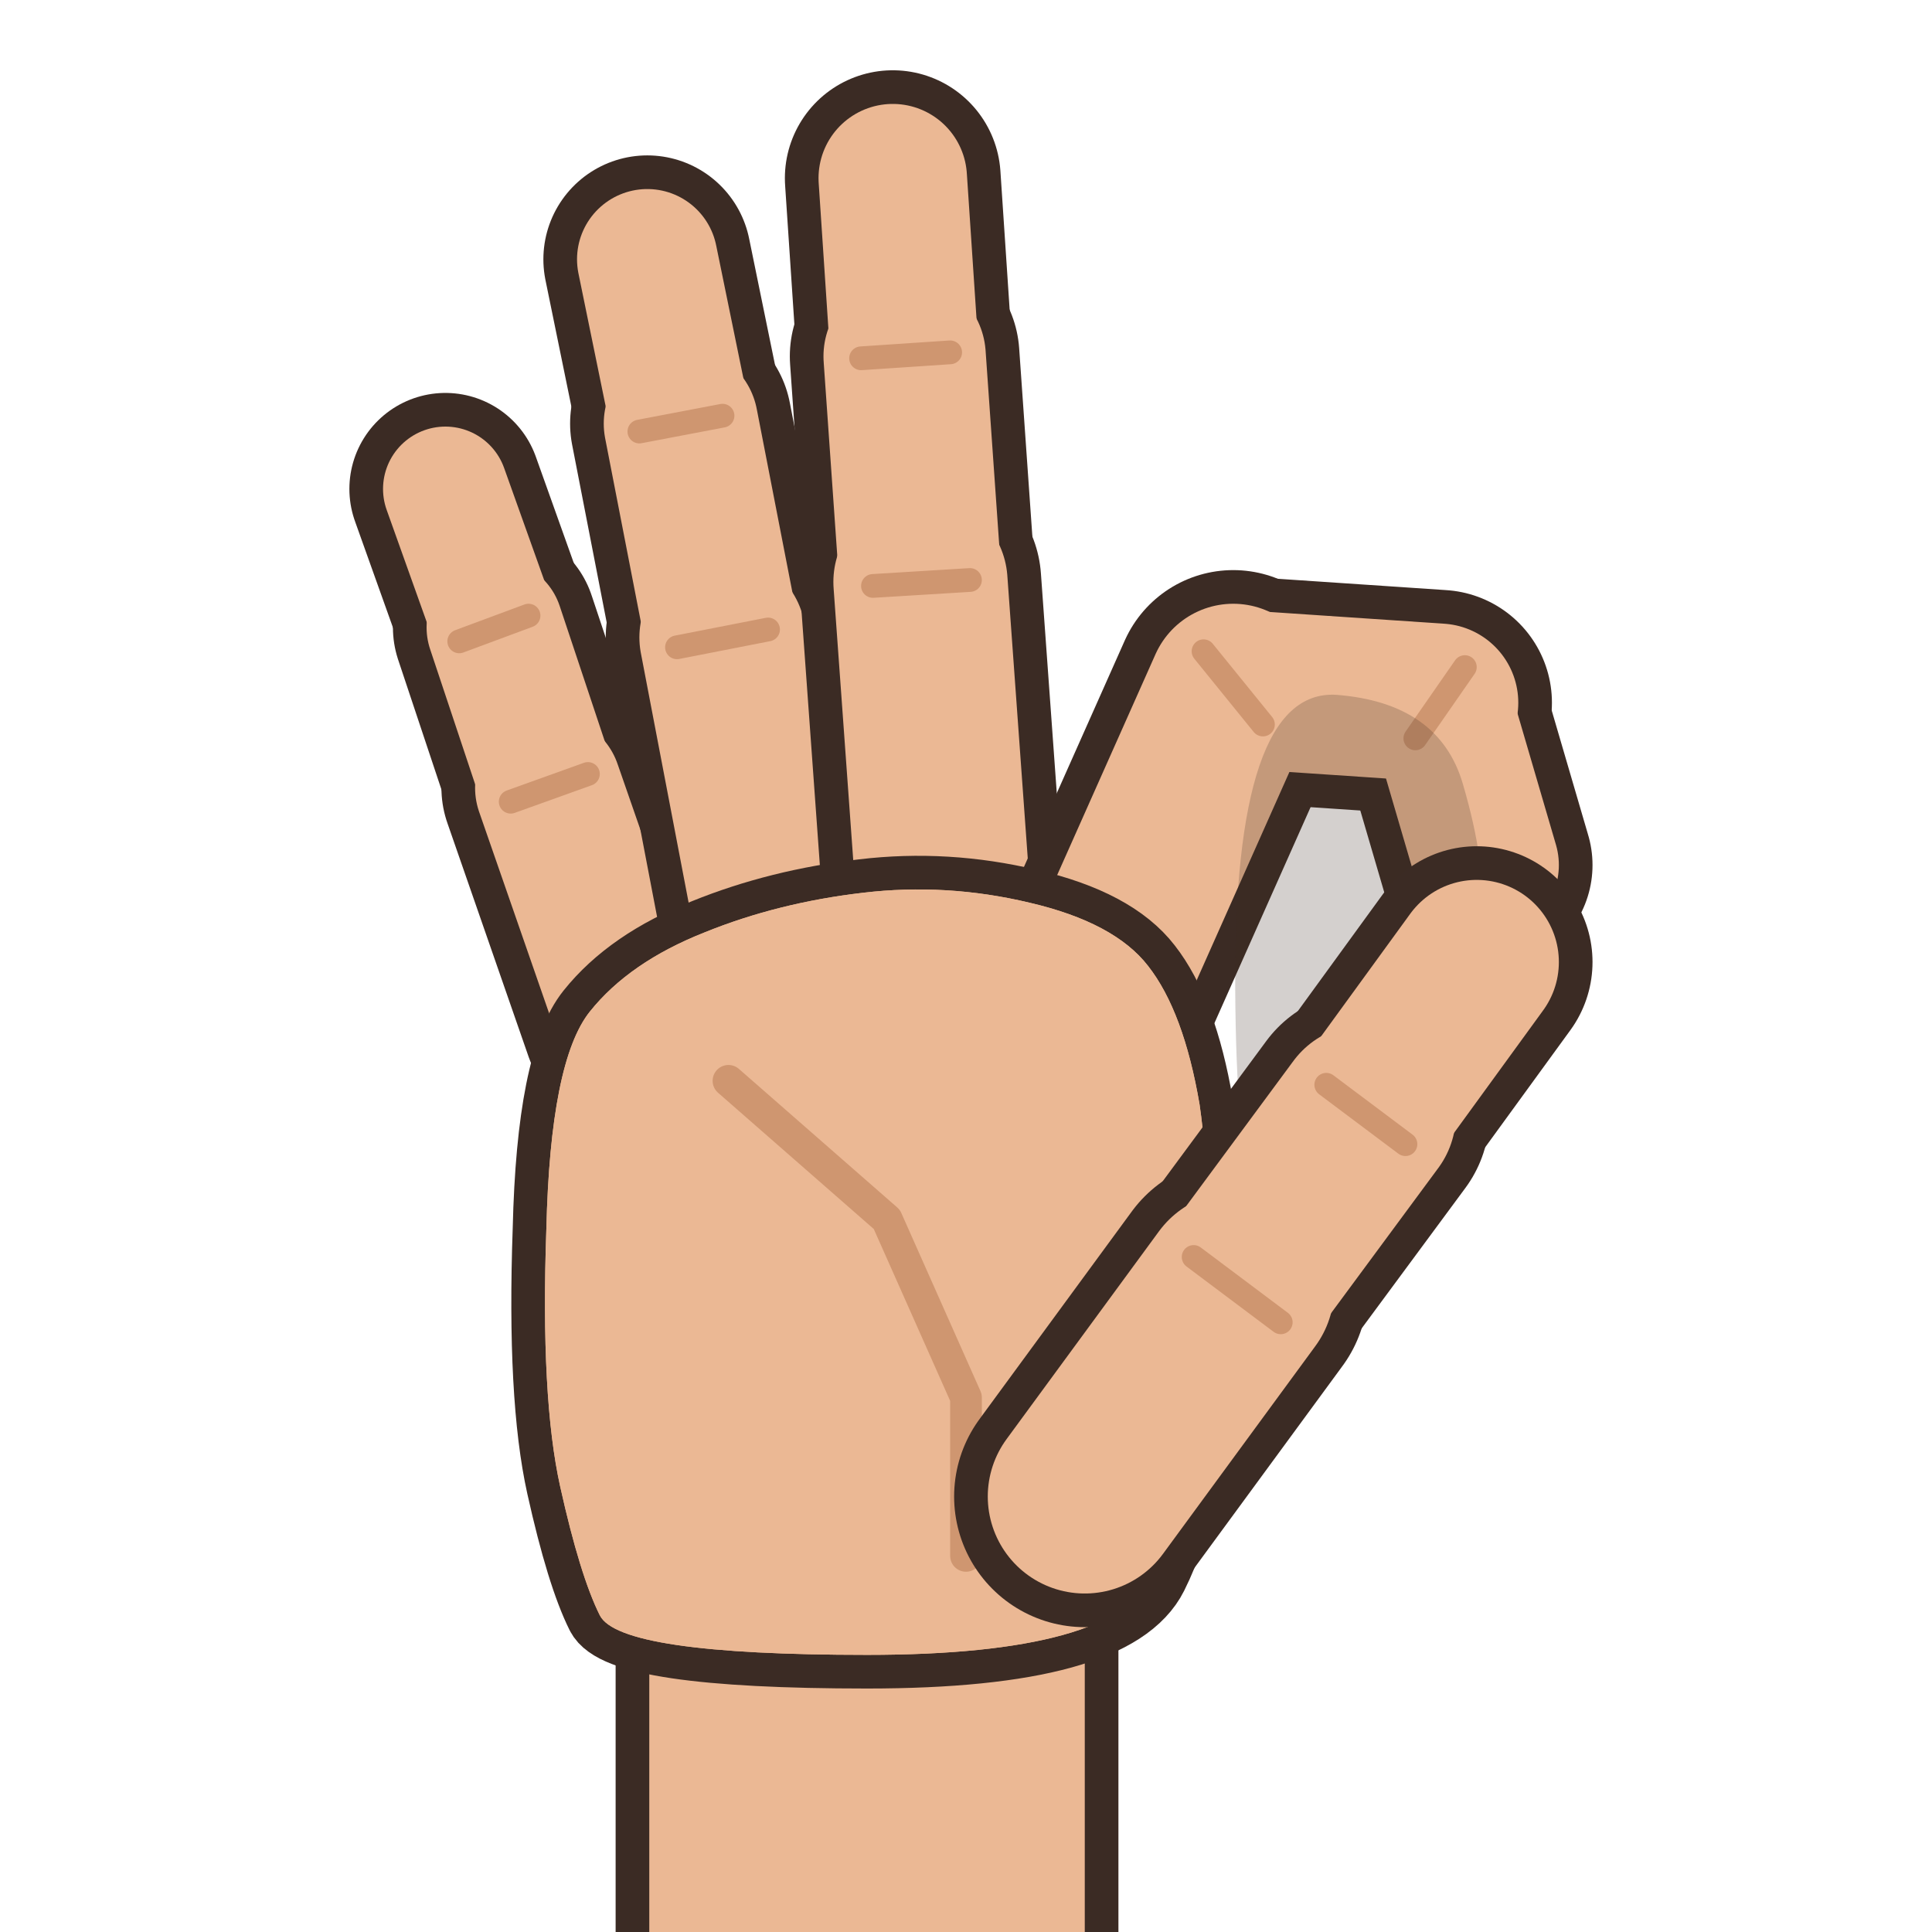
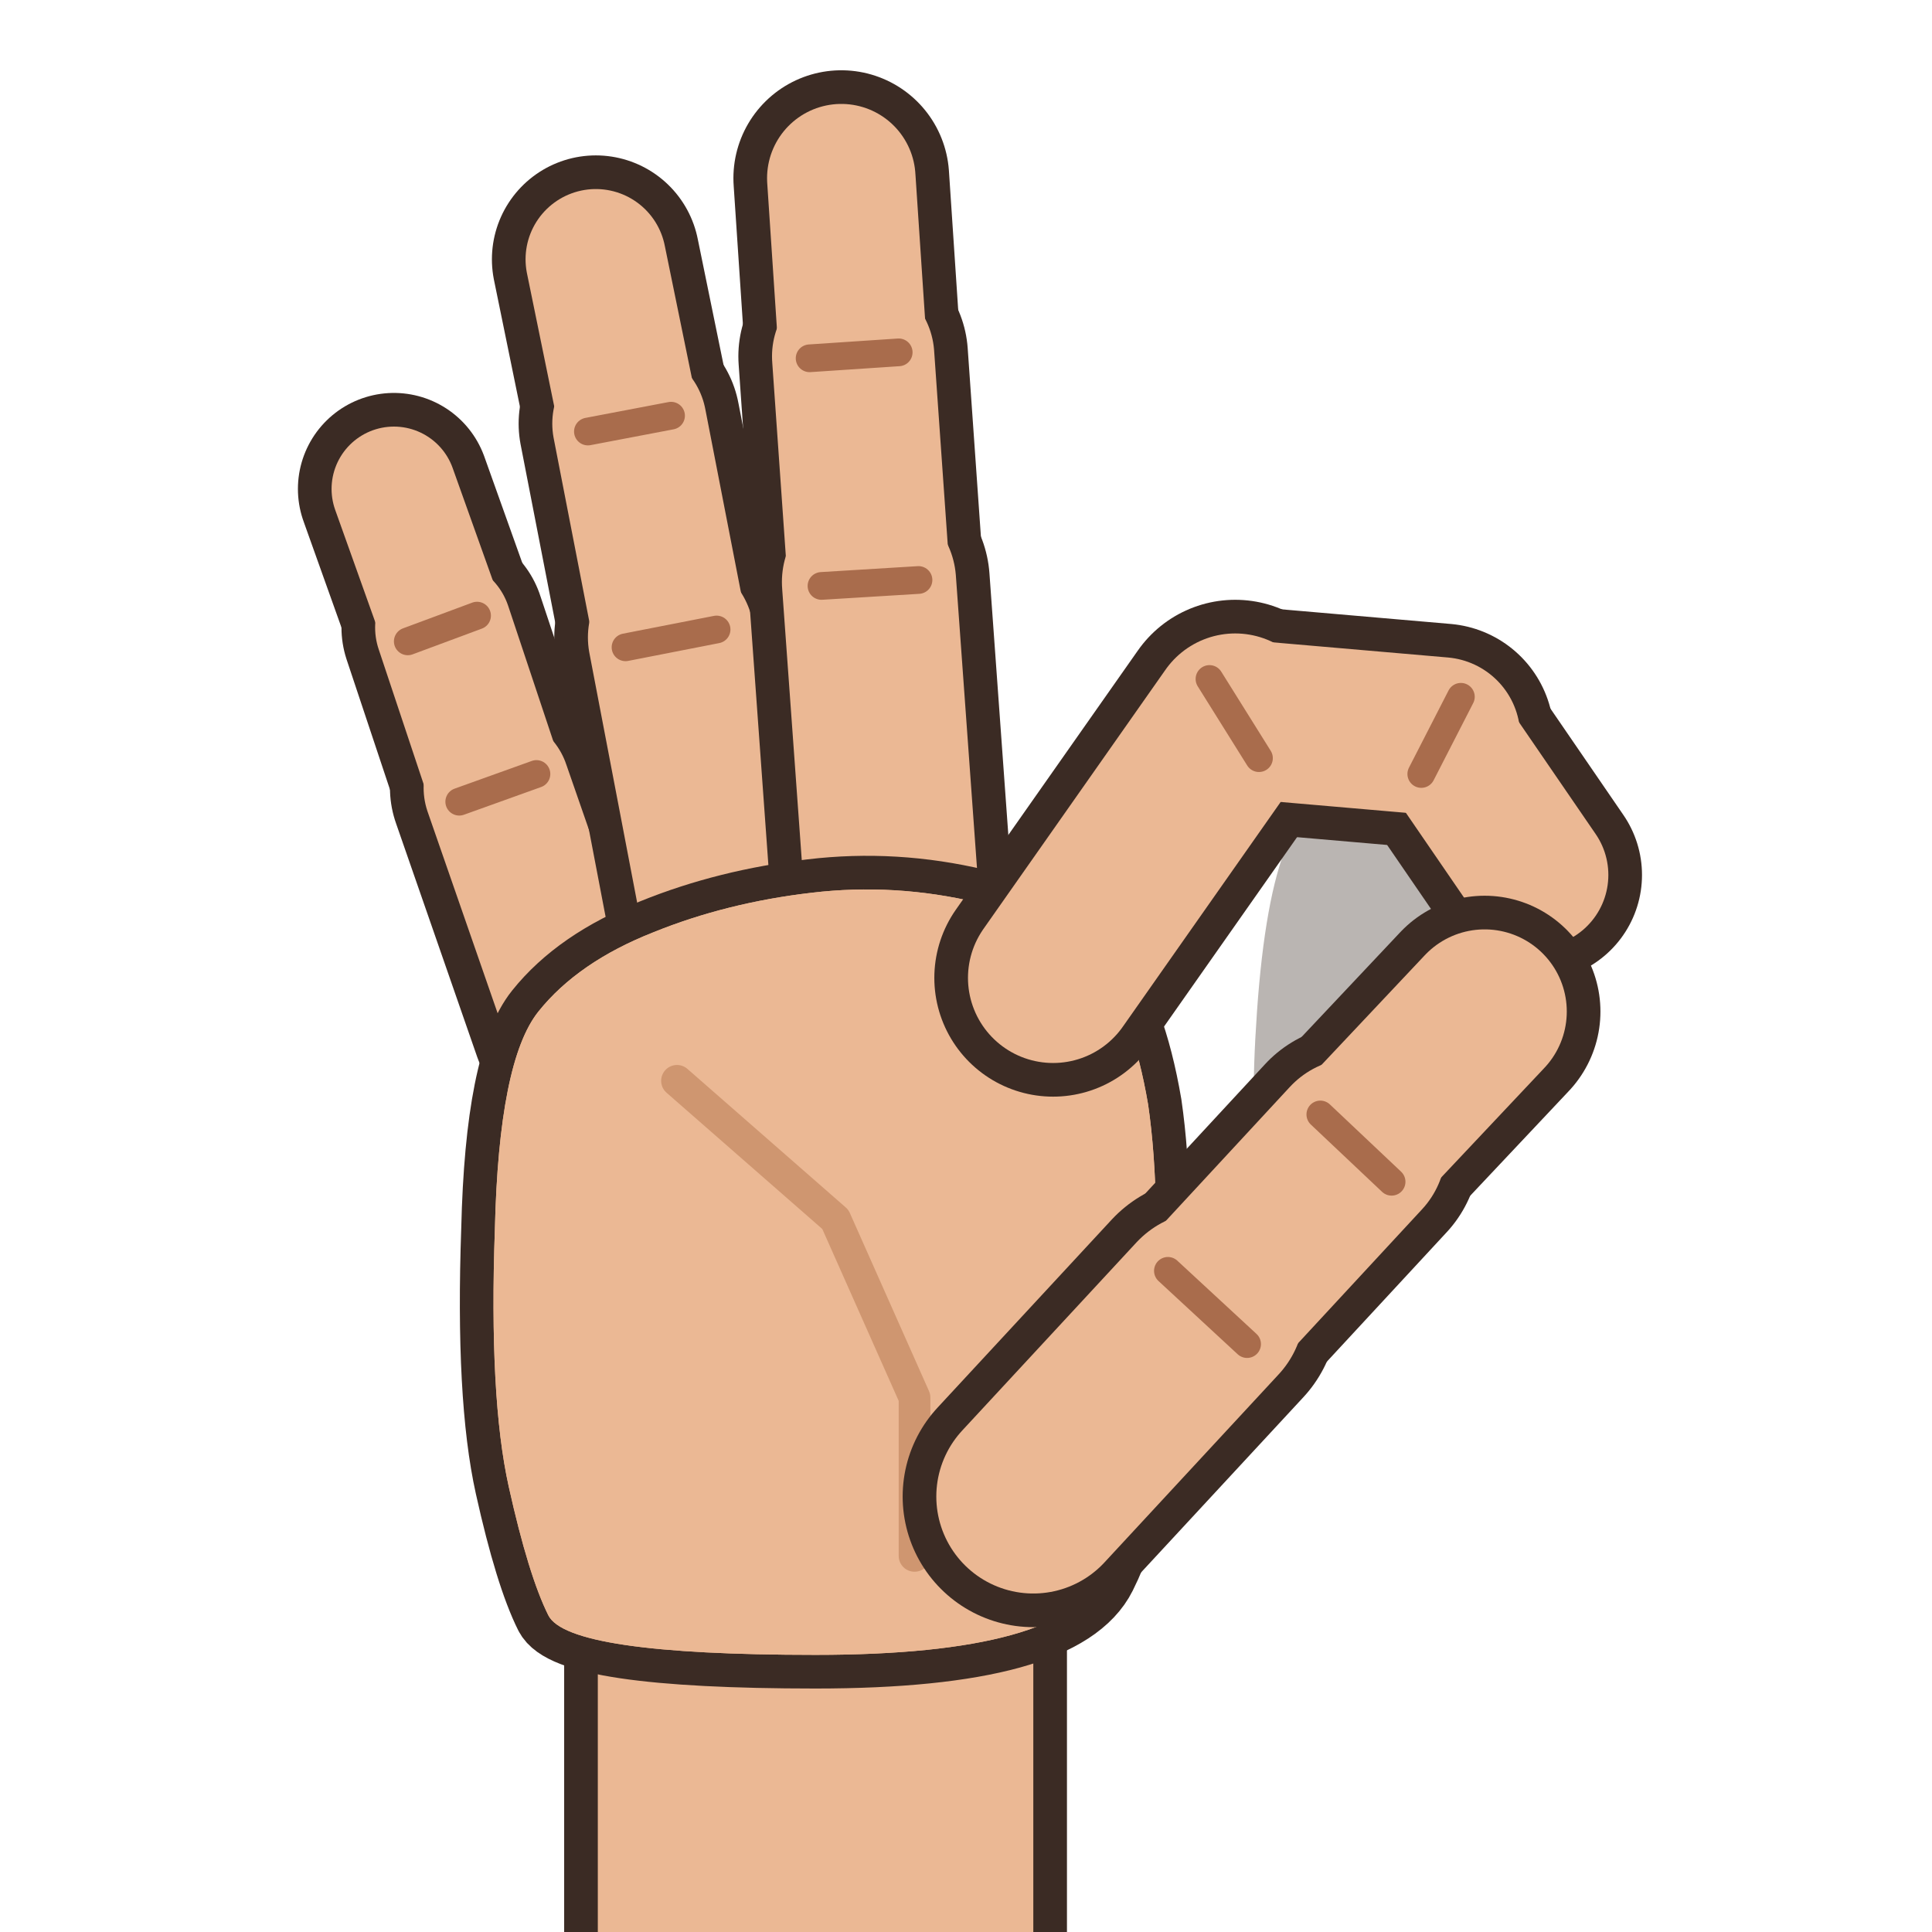
- <svg xmlns="http://www.w3.org/2000/svg" viewBox="-43.8 -84.6 97.6 97.6" role="img" aria-label="Configuração de mão de café">
+ <svg xmlns="http://www.w3.org/2000/svg" viewBox="-41.2 -84.6 97.6 97.6" role="img" aria-label="Configuração de mão de café">
  <defs>
    <marker id="cafe-mao-tip" viewBox="0 0 10 10" refX="6" refY="5" markerWidth="3.6" markerHeight="3.6" orient="auto-start-reverse">
      <path d="M0 0L10 5L0 10Z" fill="#f26b2d" />
    </marker>
    <path id="cafe-mao-h0-palm" d="M-13.5 -3Q-12.5 -1 0 -1Q12.5 -1 14.5 -5Q16.5 -9 17 -16.5Q17.5 -24 16.8 -28.8Q16 -33.5 14.2 -35.8Q12.5 -38 8.2 -39Q4 -40 -0.2 -39.5Q-4.5 -39 -8.2 -37.5Q-12 -36 -14 -33.5Q-16 -31 -16.2 -22.5Q-16.5 -14 -15.5 -9.5Q-14.5 -5 -13.5 -3Z" />
    <path id="cafe-mao-h0-crease" d="M-7 -30L1 -23L5 -14L5 -6" />
    <path id="cafe-mao-h0-pinky-s0" d="M-12 -33L-16.1 -44.8" />
    <path id="cafe-mao-h0-pinky-s1" d="M-16.1 -44.8L-18.8 -52.9" />
    <path id="cafe-mao-h0-pinky-s2" d="M-18.8 -52.9L-21.3 -59.9" />
    <path id="cafe-mao-h0-pinky-c0" d="M-14.1 -45.5L-18 -44.1" />
    <path id="cafe-mao-h0-pinky-c1" d="M-17.1 -53.5L-20.6 -52.2" />
    <path id="cafe-mao-h0-ring-s0" d="M-4.2 -36.2L-7.3 -52.4" />
    <path id="cafe-mao-h0-ring-s1" d="M-7.3 -52.4L-9.4 -63.2" />
    <path id="cafe-mao-h0-ring-s2" d="M-9.4 -63.2L-11.1 -71.5" />
    <path id="cafe-mao-h0-ring-c0" d="M-5 -52.8L-9.6 -51.9" />
    <path id="cafe-mao-h0-ring-c1" d="M-7.3 -63.6L-11.5 -62.8" />
    <path id="cafe-mao-h0-middle-s0" d="M4 -37.2L2.7 -55.2" />
    <path id="cafe-mao-h0-middle-s1" d="M2.7 -55.2L1.9 -66.6" />
    <path id="cafe-mao-h0-middle-s2" d="M1.9 -66.6L1.3 -75.6" />
    <path id="cafe-mao-h0-middle-c0" d="M5.2 -55.3L0.3 -55" />
    <path id="cafe-mao-h0-middle-c1" d="M4.2 -66.8L-0.3 -66.5" />
-     <path id="cafe-mao-h0-index-s0" d="M12 -35.2L18.5 -49.8" />
-     <path id="cafe-mao-h0-index-s1" d="M18.5 -49.8L28.9 -49.1" />
-     <path id="cafe-mao-h0-index-s2" d="M28.9 -49.1L31.3 -40.9" />
-     <path id="cafe-mao-h0-index-c0" d="M20 -48L17 -51.7" />
-     <path id="cafe-mao-h0-index-c1" d="M27.7 -47.3L30.2 -50.9" />
-     <path id="cafe-mao-h0-thumb-s0" d="M11 -9L18.7 -19.5" />
-     <path id="cafe-mao-h0-thumb-s1" d="M18.7 -19.5L25.2 -28.3" />
-     <path id="cafe-mao-h0-thumb-s2" d="M25.2 -28.3L30.8 -36" />
-     <path id="cafe-mao-h0-thumb-c0" d="M20.9 -17.8L16.5 -21.1" />
-     <path id="cafe-mao-h0-thumb-c1" d="M27.2 -26.8L23.2 -29.8" />
-     <path id="cafe-mao-h0-hole" d="M18.6 -34.6Q18.5 -49.8 23.7 -49.5Q28.9 -49.1 30.1 -45Q31.3 -40.9 31 -38.5Q30.8 -36 28 -32.1Q25.2 -28.3 21.9 -23.9Q18.7 -19.5 18.6 -34.6Z" />
+     <path id="cafe-mao-h0-index-s0" d="M12 -35.2L21.2 -48.3" />
+     <path id="cafe-mao-h0-index-s1" d="M21.2 -48.3L31.6 -47.4" />
+     <path id="cafe-mao-h0-index-s2" d="M31.6 -47.4L36.4 -40.4" />
+     <path id="cafe-mao-h0-index-c0" d="M22.4 -46.3L19.9 -50.3" />
+     <path id="cafe-mao-h0-index-c1" d="M30.6 -45.5L32.6 -49.4" />
+     <path id="cafe-mao-h0-thumb-s0" d="M11 -9L19.8 -18.5" />
+     <path id="cafe-mao-h0-thumb-s1" d="M19.8 -18.5L27.3 -26.6" />
+     <path id="cafe-mao-h0-thumb-s2" d="M27.3 -26.6L33.8 -33.5" />
+     <path id="cafe-mao-h0-thumb-c0" d="M21.8 -16.7L17.8 -20.4" />
+     <path id="cafe-mao-h0-thumb-c1" d="M29.1 -24.9L25.5 -28.3" />
+     <path id="cafe-mao-h0-hole" d="M22.3 -33.5Q23.1 -45 26.8 -44.3Q30.5 -43.7 31.8 -41.1Q33.1 -38.5 31.6 -36.8Q30.2 -35 29 -32.7Q27.7 -30.4 24.6 -26.2Q21.5 -22 22.3 -33.5Z" />
  </defs>
  <path d="M0 -2V97.6" stroke="#3b2b24" stroke-width="25.4" stroke-linecap="round" />
  <path d="M0 -2V97.6" stroke="#ebb894" stroke-width="22" stroke-linecap="round" />
  <g fill="none" stroke-linecap="round" stroke-linejoin="round">
    <use href="#cafe-mao-h0-pinky-s0" stroke="#3b2b24" stroke-width="10.8" visibility="visible" />
    <use href="#cafe-mao-h0-pinky-s1" stroke="#3b2b24" stroke-width="10.3" visibility="visible" />
    <use href="#cafe-mao-h0-pinky-s2" stroke="#3b2b24" stroke-width="9.7" visibility="visible" />
    <use href="#cafe-mao-h0-pinky-s0" stroke="#ebb894" stroke-width="7.4" visibility="visible" />
    <use href="#cafe-mao-h0-pinky-s1" stroke="#ebb894" stroke-width="6.9" visibility="visible" />
    <use href="#cafe-mao-h0-pinky-s2" stroke="#ebb894" stroke-width="6.3" visibility="visible" />
-     <use href="#cafe-mao-h0-pinky-c0" stroke="#cf9670" stroke-width="1.2" visibility="visible" />
-     <use href="#cafe-mao-h0-pinky-c1" stroke="#cf9670" stroke-width="1.2" visibility="visible" />
+     <use href="#cafe-mao-h0-pinky-c0" stroke="#a96c4c" stroke-width="1.4" visibility="visible" />
+     <use href="#cafe-mao-h0-pinky-c1" stroke="#a96c4c" stroke-width="1.4" visibility="visible" />
    <use href="#cafe-mao-h0-ring-s0" stroke="#3b2b24" stroke-width="11.8" visibility="visible" />
    <use href="#cafe-mao-h0-ring-s1" stroke="#3b2b24" stroke-width="11.2" visibility="visible" />
    <use href="#cafe-mao-h0-ring-s2" stroke="#3b2b24" stroke-width="10.5" visibility="visible" />
    <use href="#cafe-mao-h0-ring-s0" stroke="#ebb894" stroke-width="8.4" visibility="visible" />
    <use href="#cafe-mao-h0-ring-s1" stroke="#ebb894" stroke-width="7.8" visibility="visible" />
    <use href="#cafe-mao-h0-ring-s2" stroke="#ebb894" stroke-width="7.1" visibility="visible" />
-     <use href="#cafe-mao-h0-ring-c0" stroke="#cf9670" stroke-width="1.2" visibility="visible" />
-     <use href="#cafe-mao-h0-ring-c1" stroke="#cf9670" stroke-width="1.2" visibility="visible" />
+     <use href="#cafe-mao-h0-ring-c0" stroke="#a96c4c" stroke-width="1.4" visibility="visible" />
+     <use href="#cafe-mao-h0-ring-c1" stroke="#a96c4c" stroke-width="1.4" visibility="visible" />
    <use href="#cafe-mao-h0-middle-s0" stroke="#3b2b24" stroke-width="12.2" visibility="visible" />
    <use href="#cafe-mao-h0-middle-s1" stroke="#3b2b24" stroke-width="11.6" visibility="visible" />
    <use href="#cafe-mao-h0-middle-s2" stroke="#3b2b24" stroke-width="10.9" visibility="visible" />
    <use href="#cafe-mao-h0-middle-s0" stroke="#ebb894" stroke-width="8.8" visibility="visible" />
    <use href="#cafe-mao-h0-middle-s1" stroke="#ebb894" stroke-width="8.2" visibility="visible" />
    <use href="#cafe-mao-h0-middle-s2" stroke="#ebb894" stroke-width="7.5" visibility="visible" />
-     <use href="#cafe-mao-h0-middle-c0" stroke="#cf9670" stroke-width="1.2" visibility="visible" />
-     <use href="#cafe-mao-h0-middle-c1" stroke="#cf9670" stroke-width="1.2" visibility="visible" />
+     <use href="#cafe-mao-h0-middle-c0" stroke="#a96c4c" stroke-width="1.4" visibility="visible" />
+     <use href="#cafe-mao-h0-middle-c1" stroke="#a96c4c" stroke-width="1.4" visibility="visible" />
+     <use href="#cafe-mao-h0-palm" fill="#ebb894" stroke="#3b2b24" stroke-width="3.4" paint-order="stroke" />
+     <use href="#cafe-mao-h0-palm" fill="#ebb894" />
+     <use href="#cafe-mao-h0-crease" stroke="#cf9670" stroke-width="1.6" visibility="visible" />
+     <use href="#cafe-mao-h0-hole" fill="#3b2b24" fill-opacity=".35" />
    <use href="#cafe-mao-h0-index-s0" stroke="#3b2b24" stroke-width="12" visibility="visible" />
    <use href="#cafe-mao-h0-index-s1" stroke="#3b2b24" stroke-width="11.4" visibility="visible" />
    <use href="#cafe-mao-h0-index-s2" stroke="#3b2b24" stroke-width="10.7" visibility="visible" />
    <use href="#cafe-mao-h0-index-s0" stroke="#ebb894" stroke-width="8.6" visibility="visible" />
    <use href="#cafe-mao-h0-index-s1" stroke="#ebb894" stroke-width="8" visibility="visible" />
    <use href="#cafe-mao-h0-index-s2" stroke="#ebb894" stroke-width="7.3" visibility="visible" />
-     <use href="#cafe-mao-h0-index-c0" stroke="#cf9670" stroke-width="1.2" visibility="visible" />
-     <use href="#cafe-mao-h0-index-c1" stroke="#cf9670" stroke-width="1.2" visibility="visible" />
-     <use href="#cafe-mao-h0-palm" fill="#ebb894" stroke="#3b2b24" stroke-width="3.4" paint-order="stroke" />
-     <use href="#cafe-mao-h0-palm" fill="#ebb894" />
-     <use href="#cafe-mao-h0-crease" stroke="#cf9670" stroke-width="1.6" visibility="visible" />
-     <use href="#cafe-mao-h0-hole" fill="#3b2b24" fill-opacity=".22" />
+     <use href="#cafe-mao-h0-index-c0" stroke="#a96c4c" stroke-width="1.4" visibility="visible" />
+     <use href="#cafe-mao-h0-index-c1" stroke="#a96c4c" stroke-width="1.4" visibility="visible" />
    <use href="#cafe-mao-h0-thumb-s0" stroke="#3b2b24" stroke-width="13.2" visibility="visible" />
    <use href="#cafe-mao-h0-thumb-s1" stroke="#3b2b24" stroke-width="12.5" visibility="visible" />
    <use href="#cafe-mao-h0-thumb-s2" stroke="#3b2b24" stroke-width="11.7" visibility="visible" />
    <use href="#cafe-mao-h0-thumb-s0" stroke="#ebb894" stroke-width="9.8" visibility="visible" />
    <use href="#cafe-mao-h0-thumb-s1" stroke="#ebb894" stroke-width="9.1" visibility="visible" />
    <use href="#cafe-mao-h0-thumb-s2" stroke="#ebb894" stroke-width="8.3" visibility="visible" />
-     <use href="#cafe-mao-h0-thumb-c0" stroke="#cf9670" stroke-width="1.2" visibility="visible" />
-     <use href="#cafe-mao-h0-thumb-c1" stroke="#cf9670" stroke-width="1.2" visibility="visible" />
+     <use href="#cafe-mao-h0-thumb-c0" stroke="#a96c4c" stroke-width="1.4" visibility="visible" />
+     <use href="#cafe-mao-h0-thumb-c1" stroke="#a96c4c" stroke-width="1.4" visibility="visible" />
  </g>
  <g opacity=".95" />
</svg>
